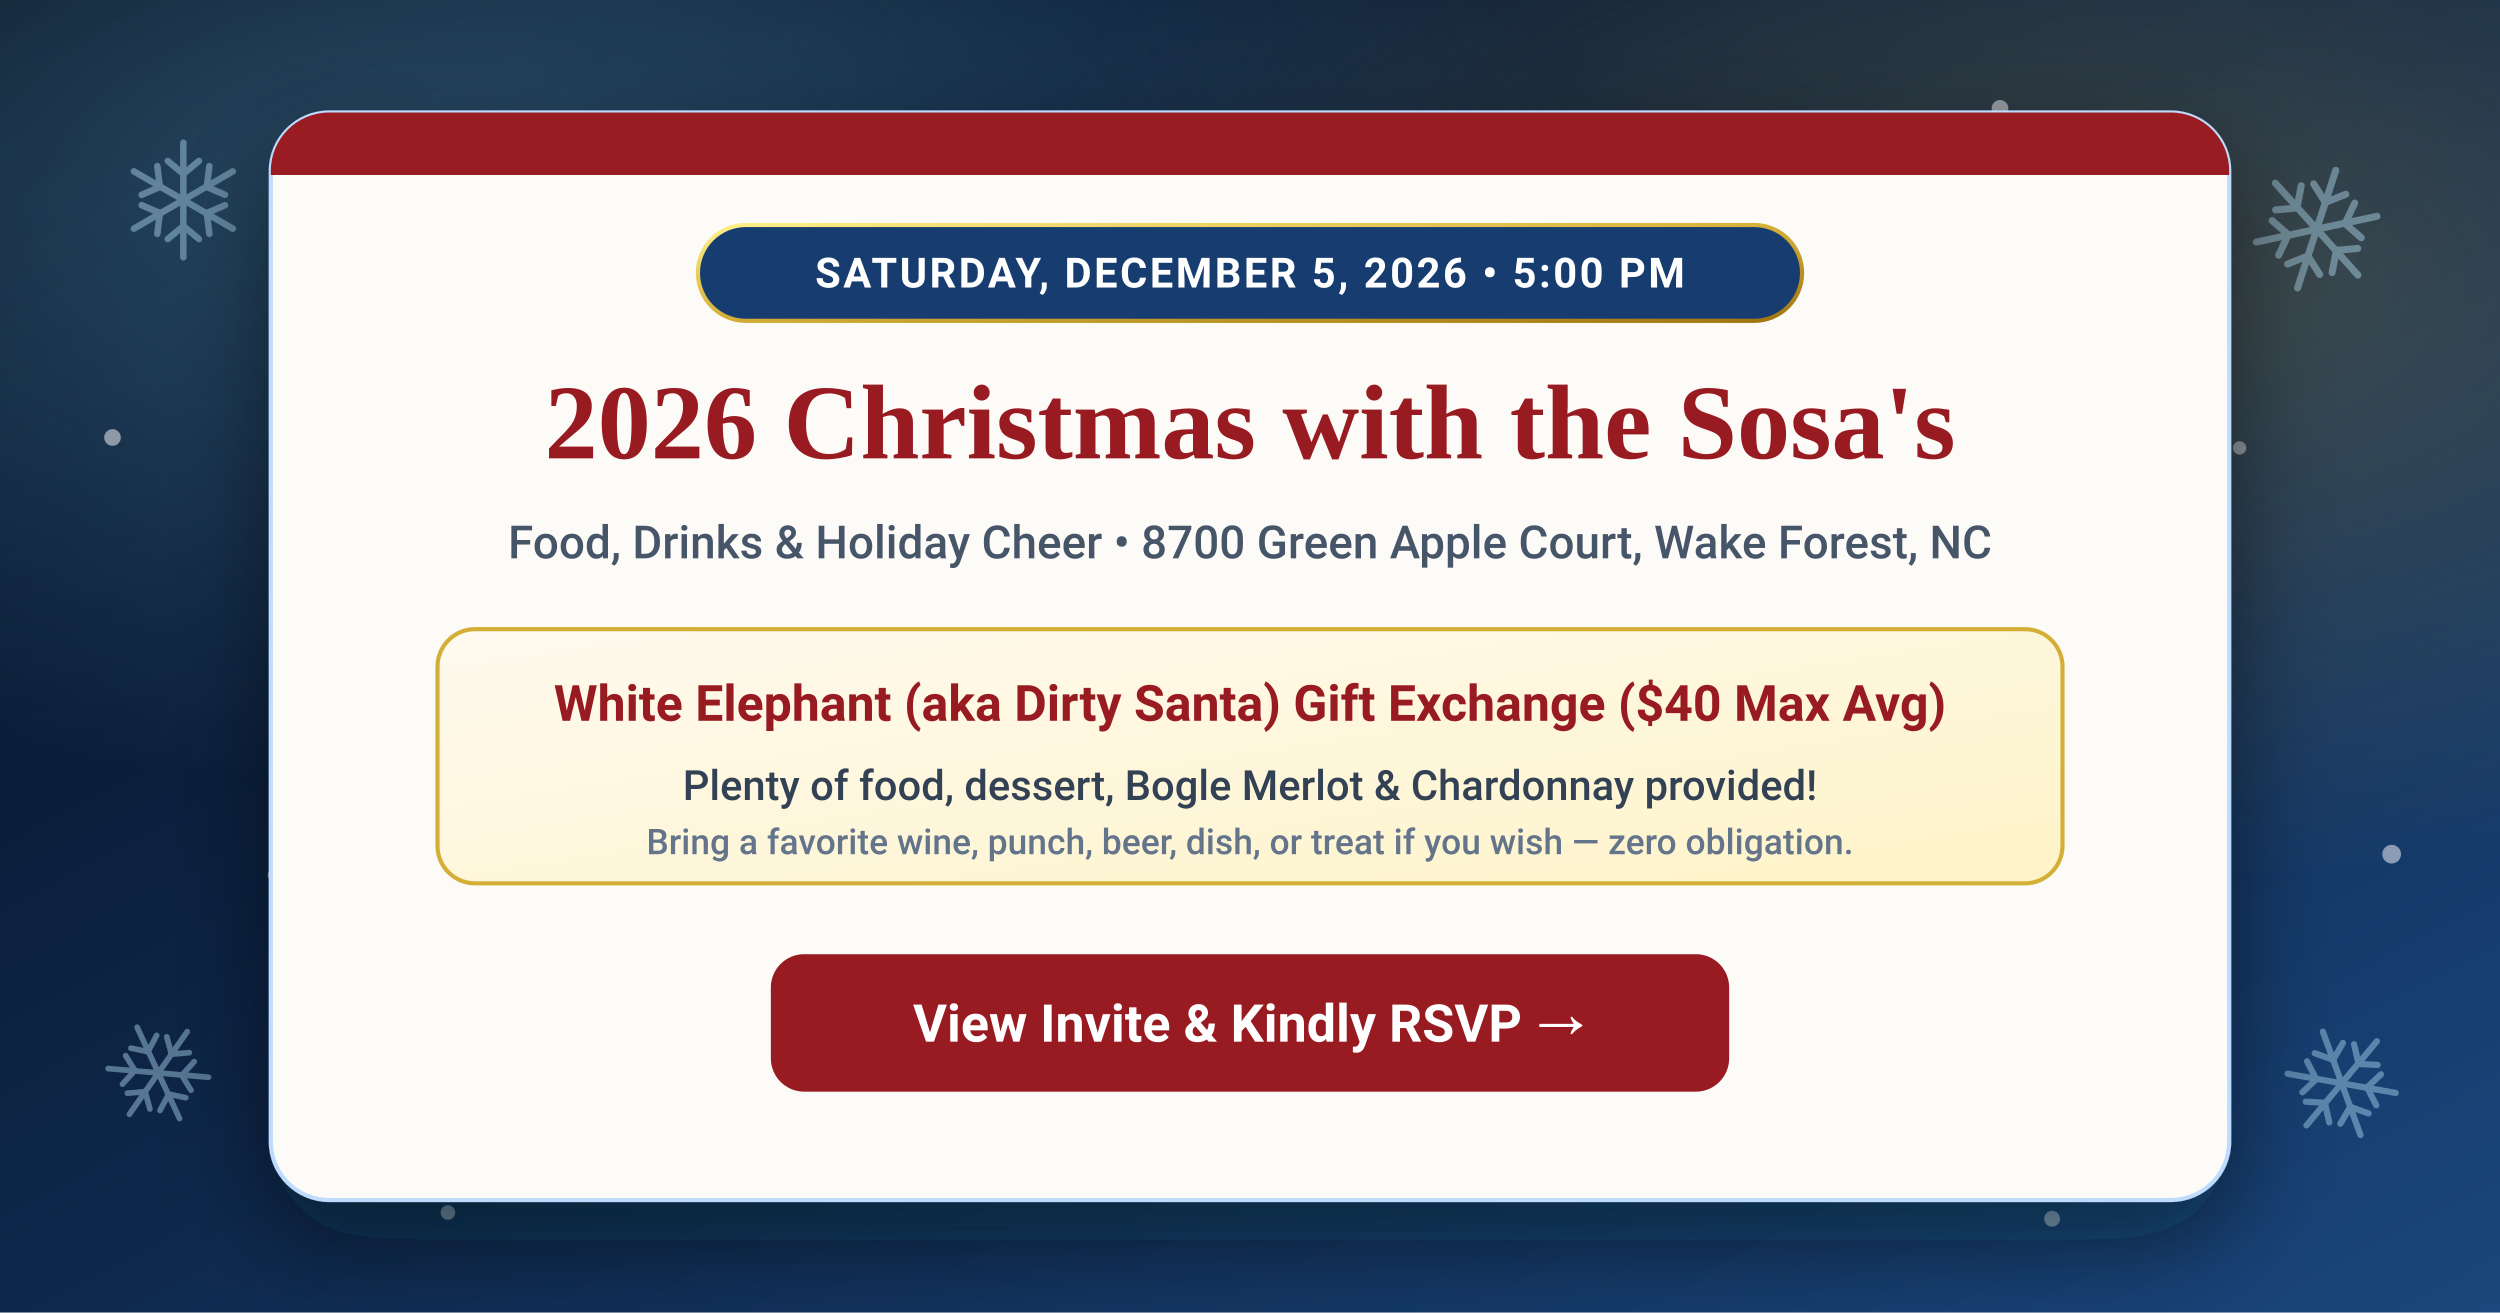
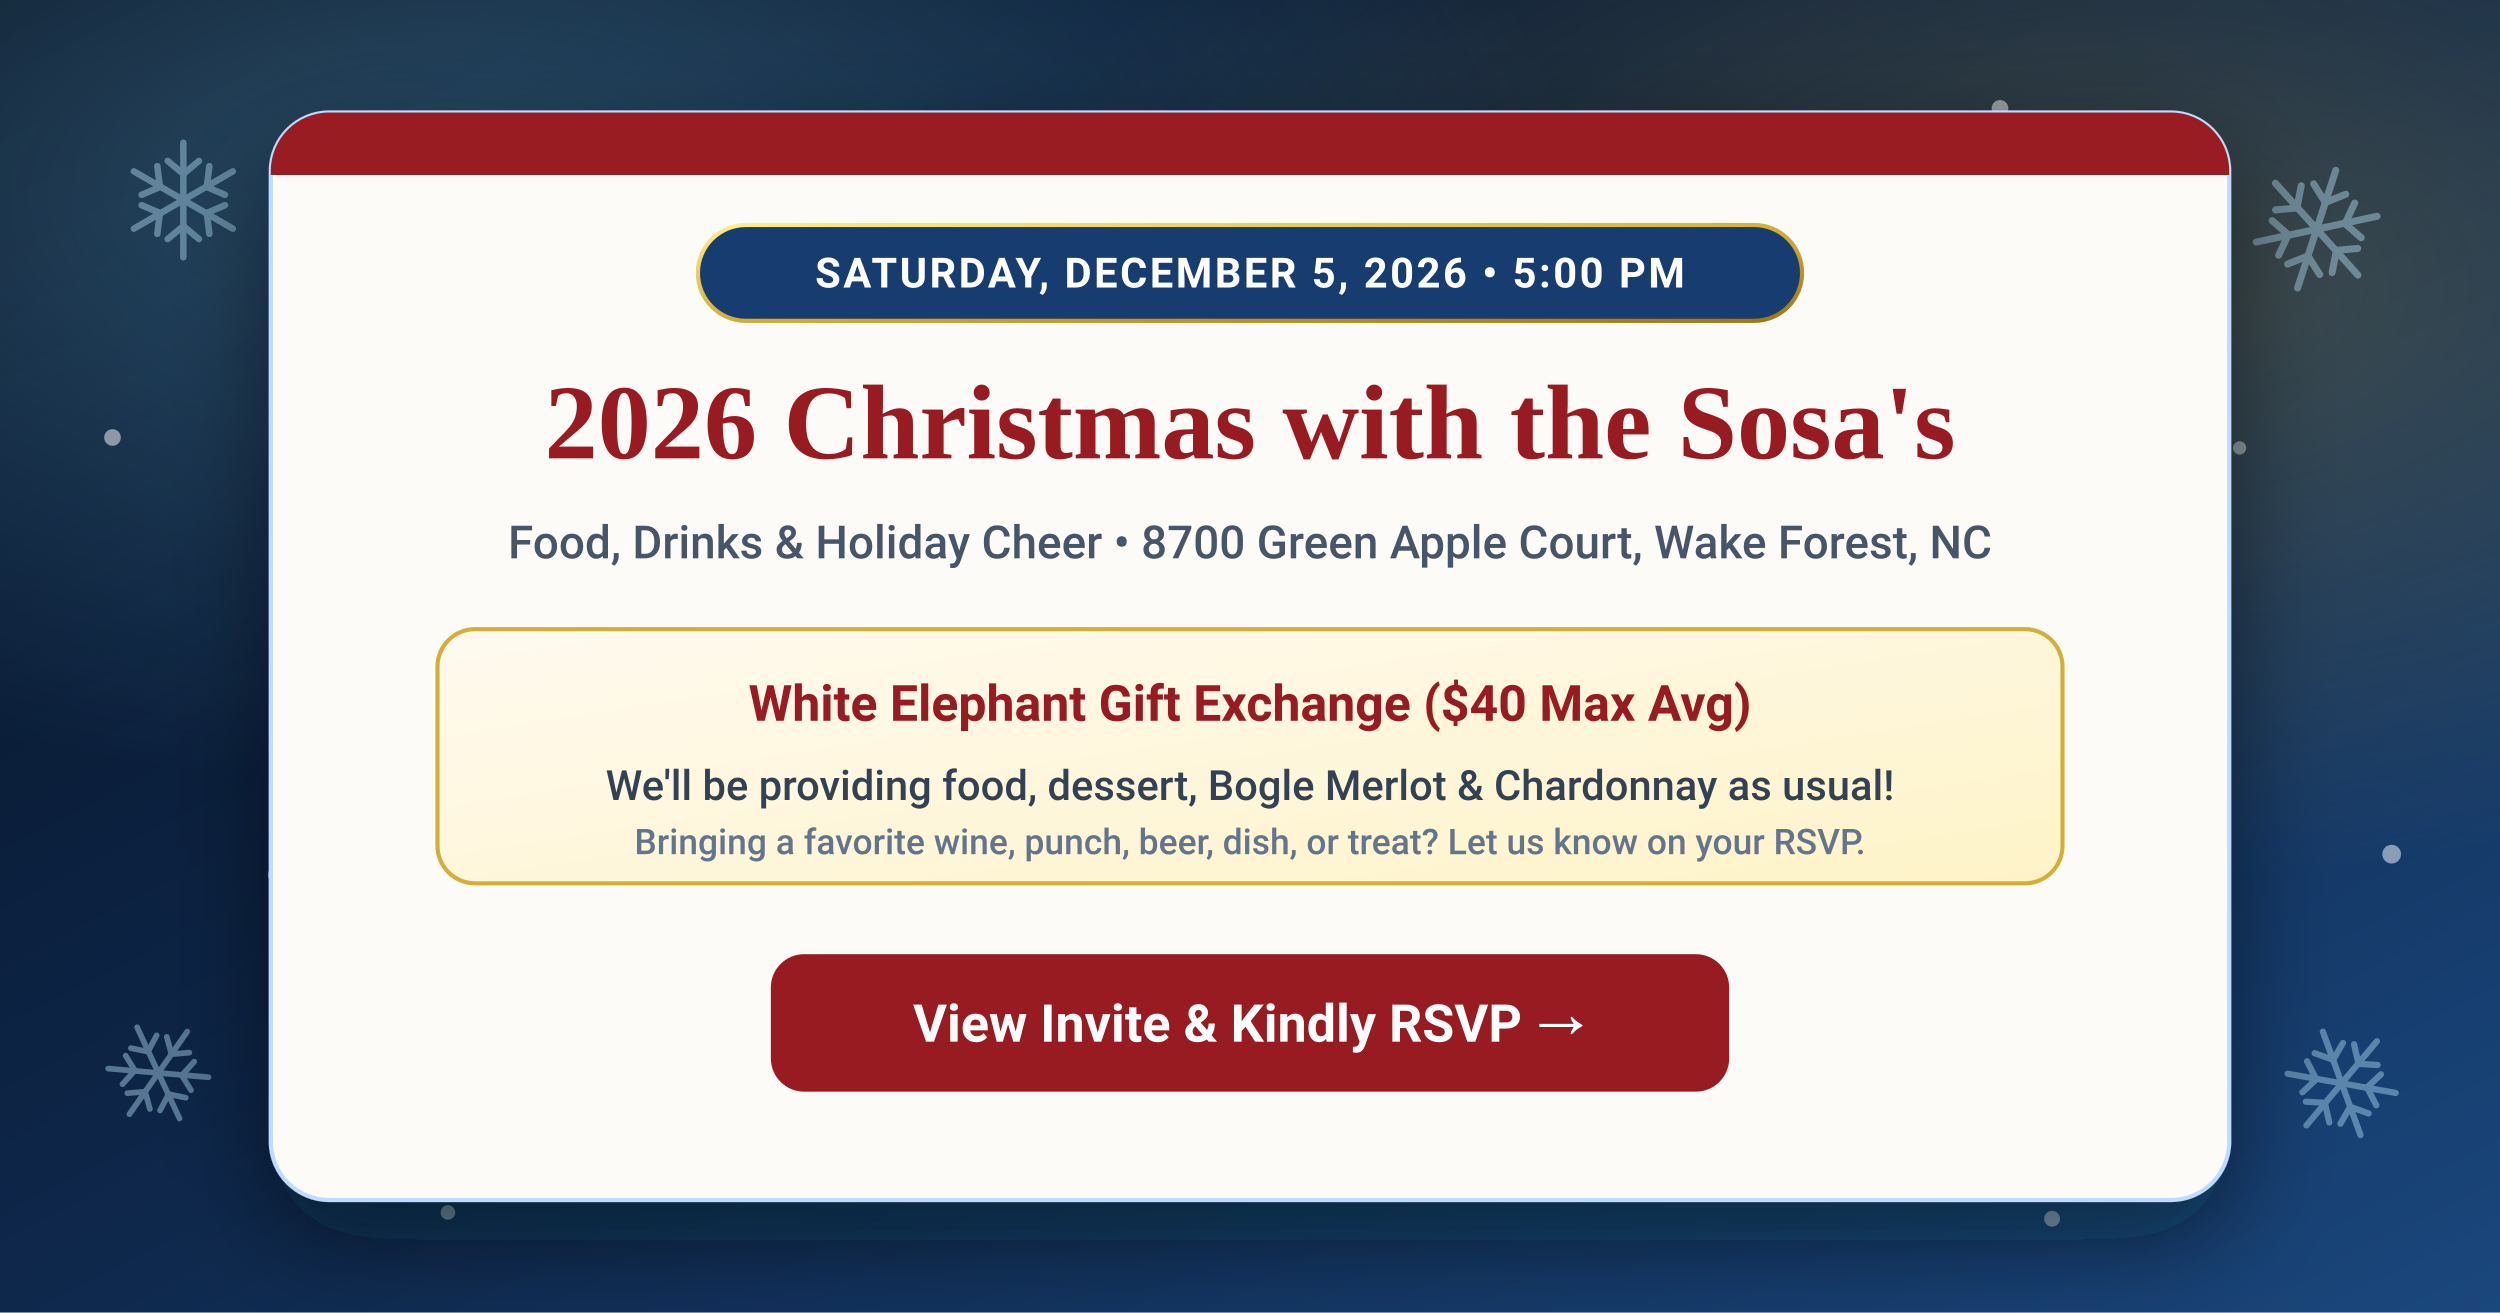
<svg xmlns="http://www.w3.org/2000/svg" viewBox="0 0 1200 630" width="1200" height="630">
  <defs>
    <linearGradient id="winterBg" x1="0%" y1="0%" x2="100%" y2="100%">
      <stop offset="0%" stop-color="#061121" />
      <stop offset="45%" stop-color="#0d2547" />
      <stop offset="85%" stop-color="#163d6e" />
      <stop offset="100%" stop-color="#1a477d" />
    </linearGradient>
    <radialGradient id="glowBlue" cx="18%" cy="15%" r="45%">
      <stop offset="0%" stop-color="#7dd3fc" stop-opacity="0.28" />
      <stop offset="100%" stop-color="#7dd3fc" stop-opacity="0" />
    </radialGradient>
    <radialGradient id="glowGold" cx="85%" cy="22%" r="45%">
      <stop offset="0%" stop-color="#d4af37" stop-opacity="0.24" />
      <stop offset="100%" stop-color="#d4af37" stop-opacity="0" />
    </radialGradient>
    <linearGradient id="goldGrad" x1="0%" y1="0%" x2="100%" y2="100%">
      <stop offset="0%" stop-color="#fef08a" />
      <stop offset="50%" stop-color="#d4af37" />
      <stop offset="100%" stop-color="#a17411" />
    </linearGradient>
    <linearGradient id="bannerGrad" x1="0%" y1="0%" x2="100%" y2="100%">
      <stop offset="0%" stop-color="#fffaf0" />
      <stop offset="100%" stop-color="#fef3c7" />
    </linearGradient>
    <filter id="cardShadow" x="-10%" y="-10%" width="120%" height="125%">
      <feDropShadow dx="0" dy="18" stdDeviation="24" flood-color="#030914" flood-opacity="0.5" />
    </filter>
    <g id="snowflake" stroke="#bae6fd" stroke-width="2.5" stroke-linecap="round">
      <line x1="0" y1="-22" x2="0" y2="22" />
      <line x1="-19" y1="-11" x2="19" y2="11" />
      <line x1="-19" y1="11" x2="19" y2="-11" />
      <polyline points="-6,-15 0,-10 6,-15" fill="none" />
      <polyline points="-6,15 0,10 6,15" fill="none" />
      <polyline points="-16,-2 -9,-5 -10,-13" fill="none" />
      <polyline points="16,2 9,5 10,13" fill="none" />
      <polyline points="-10,13 -9,5 -16,2" fill="none" />
      <polyline points="10,-13 9,-5 16,-2" fill="none" />
    </g>
  </defs>
  <rect width="1200" height="630" fill="url(#winterBg)" />
  <rect width="1200" height="630" fill="url(#glowBlue)" />
  <rect width="1200" height="630" fill="url(#glowGold)" />
  <g opacity="0.42">
    <use href="#snowflake" transform="translate(88, 96) scale(1.25)" />
    <use href="#snowflake" transform="translate(1112, 110) scale(1.35) rotate(18)" />
    <use href="#snowflake" transform="translate(76, 515) scale(1.1) rotate(35)" />
    <use href="#snowflake" transform="translate(1124, 520) scale(1.2) rotate(-20)" />
    <use href="#snowflake" transform="translate(168, 300) scale(0.8) rotate(12)" />
    <use href="#snowflake" transform="translate(1042, 315) scale(0.85) rotate(-15)" />
  </g>
  <g fill="#ffffff">
    <circle cx="54" cy="210" r="4" opacity="0.5" />
    <circle cx="132" cy="420" r="3.5" opacity="0.45" />
    <circle cx="230" cy="60" r="3" opacity="0.4" />
    <circle cx="960" cy="52" r="4" opacity="0.5" />
    <circle cx="1075" cy="215" r="3.2" opacity="0.45" />
    <circle cx="1148" cy="410" r="4.5" opacity="0.5" />
    <circle cx="215" cy="582" r="3.5" opacity="0.4" />
    <circle cx="985" cy="585" r="3.8" opacity="0.45" />
  </g>
  <g filter="url(#cardShadow)">
    <rect x="130" y="54" width="940" height="522" rx="28" fill="#fdfbf7" stroke="#bfdbfe" stroke-width="2" />
    <path d="M158,54 H1042 A28,28 0 0 1 1070,82 V84 H130 V82 A28,28 0 0 1 158,54 Z" fill="#991b22" />
  </g>
  <rect x="335" y="108" width="530" height="46" rx="23" fill="#173d70" stroke="url(#goldGrad)" stroke-width="2" />
  <text x="600" y="138" text-anchor="middle" fill="#ffffff" font-family="-apple-system, BlinkMacSystemFont, 'Segoe UI', Roboto, Helvetica, Arial, sans-serif" font-size="20" font-weight="700" letter-spacing="1.2">
    SATURDAY, DECEMBER 5, 2026 • 5:00 PM
  </text>
  <text x="600" y="220" text-anchor="middle" fill="#991b22" font-family="Georgia, 'Times New Roman', serif" font-size="51" font-weight="700">
    2026 Christmas with the Sosa's
  </text>
  <text x="600" y="268" text-anchor="middle" fill="#475569" font-family="-apple-system, BlinkMacSystemFont, 'Segoe UI', Roboto, Helvetica, Arial, sans-serif" font-size="22" font-weight="500">
    Food, Drinks &amp; Holiday Cheer • 8700 Green Apple Court, Wake Forest, NC
  </text>
  <rect x="210" y="302" width="780" height="122" rx="18" fill="url(#bannerGrad)" stroke="#d4af37" stroke-width="2" />
  <text x="600" y="346" text-anchor="middle" fill="#991b22" font-family="-apple-system, BlinkMacSystemFont, 'Segoe UI', Roboto, Helvetica, Arial, sans-serif" font-size="24" font-weight="700">
-     White Elephant (aka Dirty Santa) Gift Exchange ($40 Max Avg)
+     White Elephant Gift Exchange ($40 Max Avg)
  </text>
  <text x="600" y="384" text-anchor="middle" fill="#334155" font-family="-apple-system, BlinkMacSystemFont, 'Segoe UI', Roboto, Helvetica, Arial, sans-serif" font-size="20" font-weight="500">
-     Plenty of food, dessert, Bogle Merlot &amp; Chardonnay provided!
+     We'll be providing food, dessert, Bogle Merlot &amp; Chardonnay as usual!
  </text>
  <text x="600" y="410" text-anchor="middle" fill="#64748b" font-family="-apple-system, BlinkMacSystemFont, 'Segoe UI', Roboto, Helvetica, Arial, sans-serif" font-size="17" font-weight="500">
-     Bring a favorite wine, punch, beer, dish, or treat if you wish — zero obligation.
+     Bringing a favorite wine, punch, beer, dish, or treat? Let us know on your RSVP.
  </text>
  <rect x="370" y="458" width="460" height="66" rx="16" fill="#991b22" />
  <text x="600" y="500" text-anchor="middle" fill="#ffffff" font-family="-apple-system, BlinkMacSystemFont, 'Segoe UI', Roboto, Helvetica, Arial, sans-serif" font-size="25" font-weight="700">
    View Invite &amp; Kindly RSVP →
  </text>
</svg>
